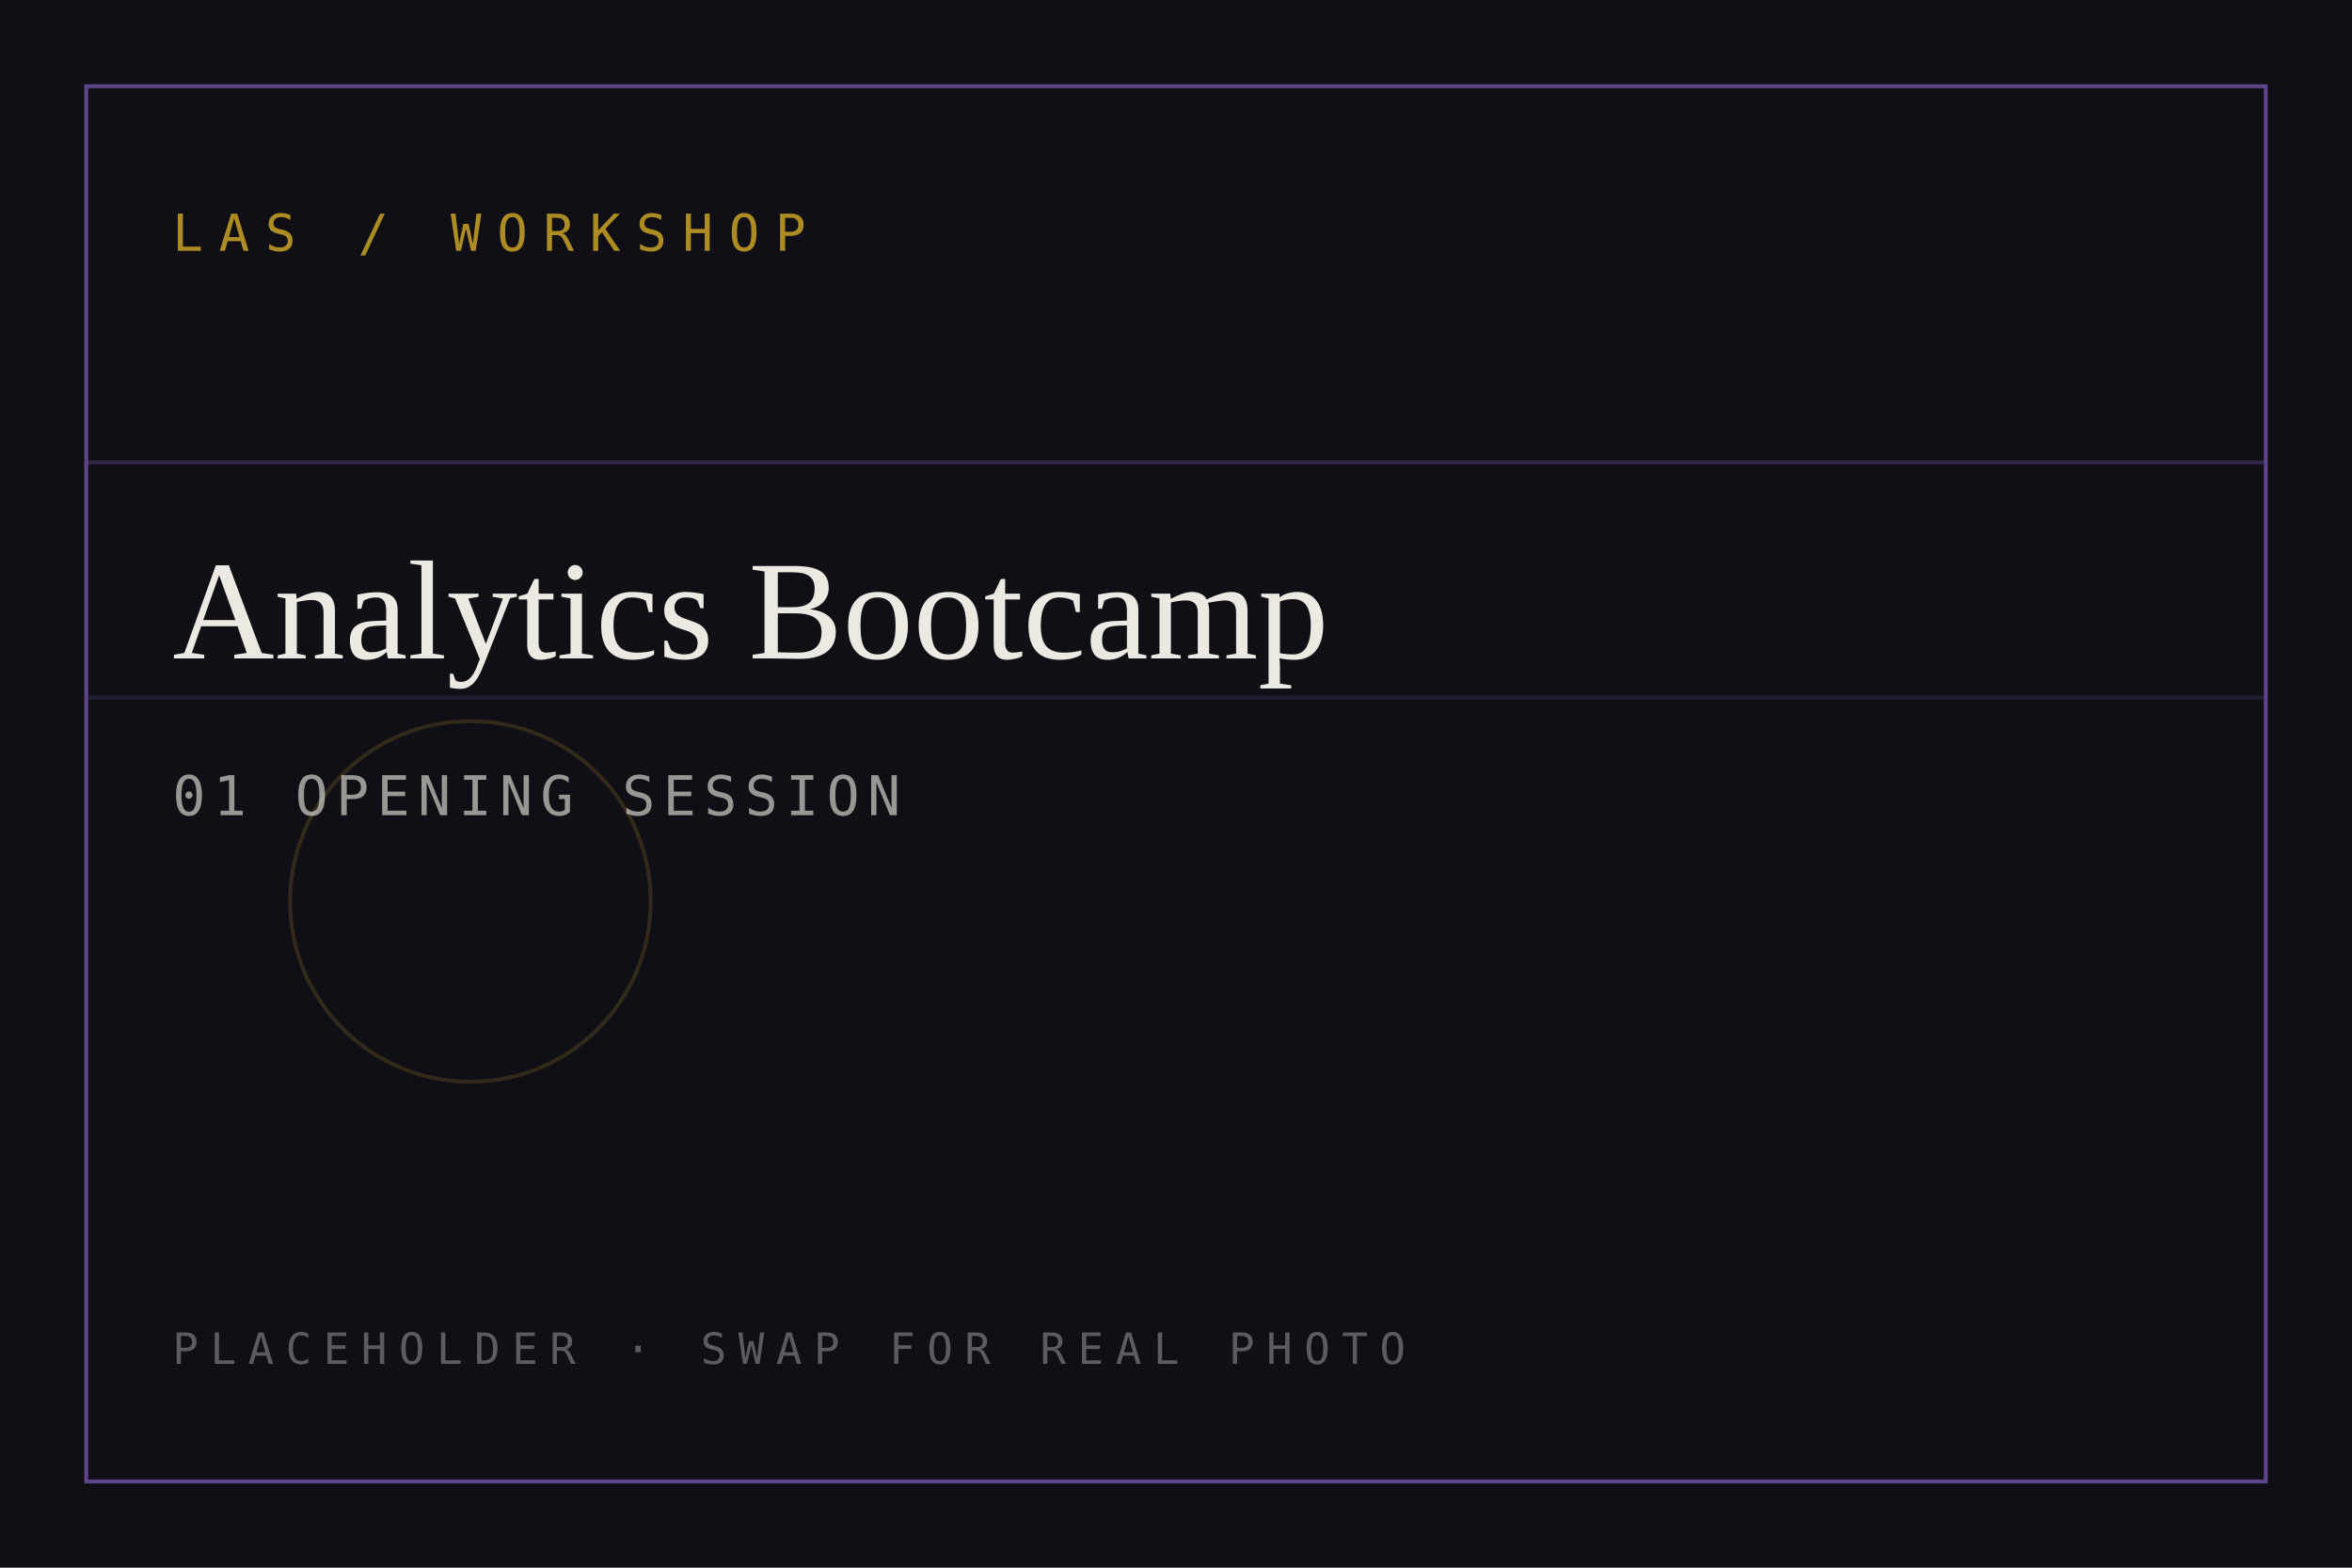
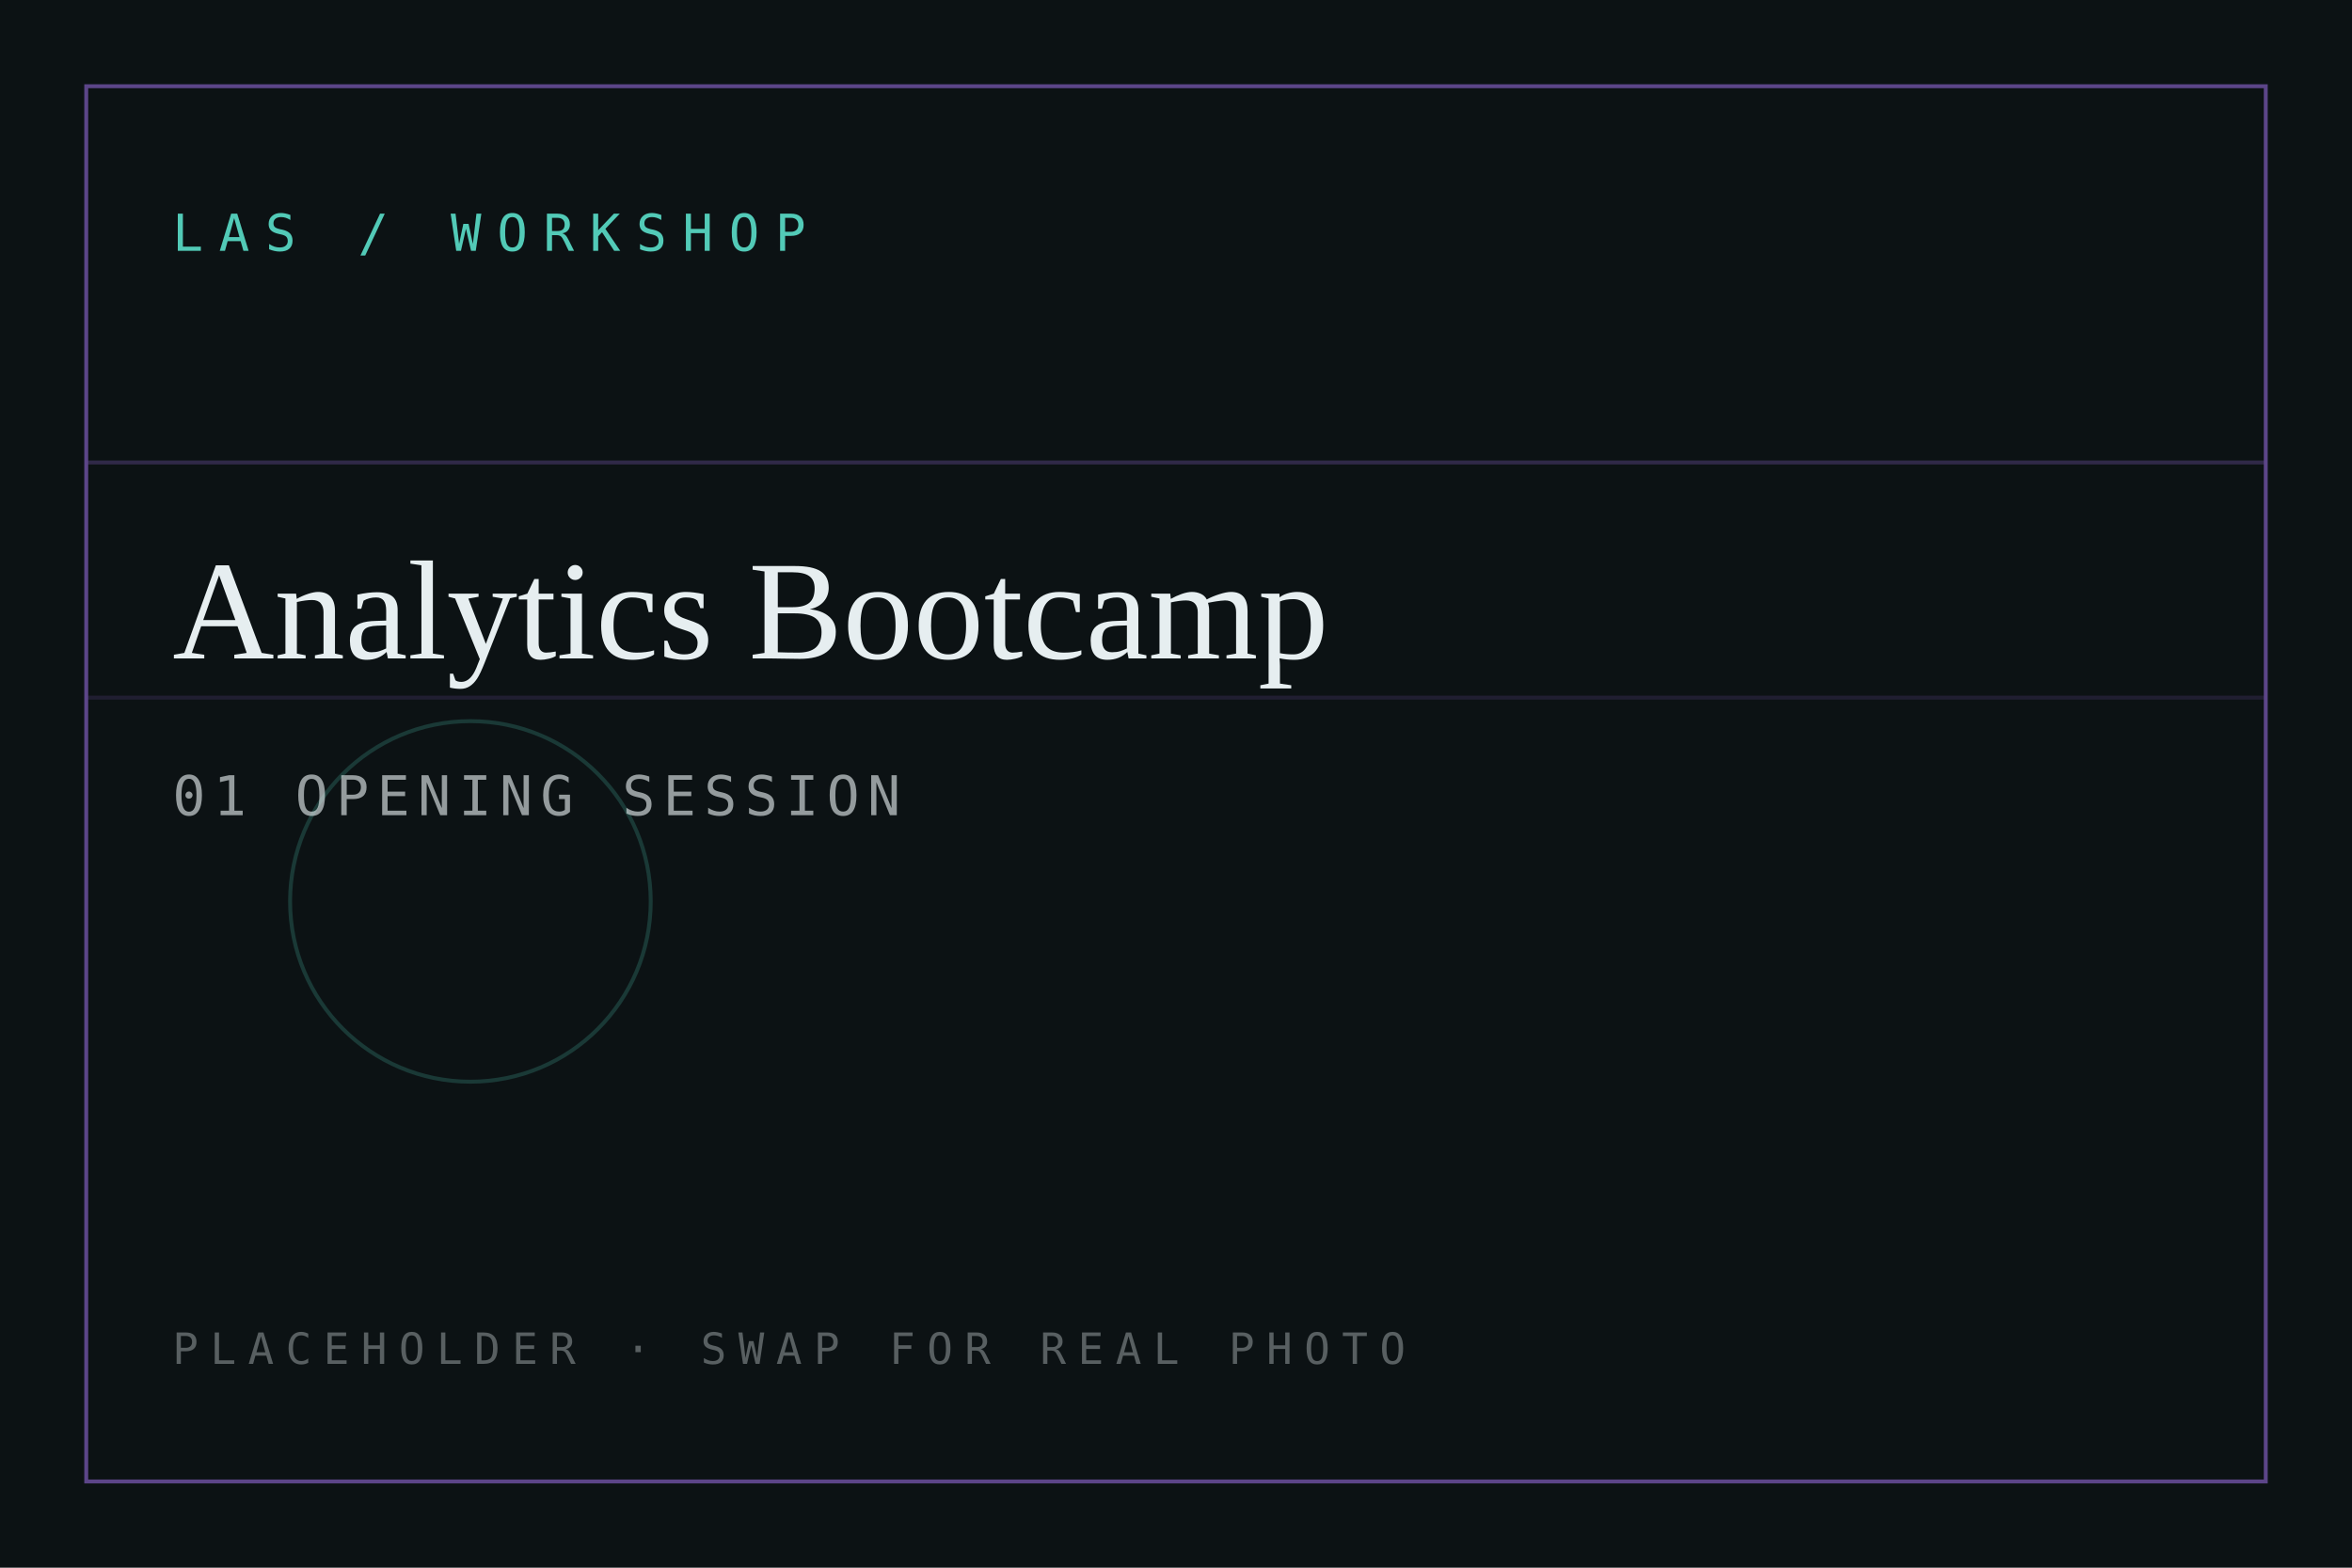
<svg xmlns="http://www.w3.org/2000/svg" width="600" height="400" viewBox="0 0 600 400" role="img" aria-label="Analytics Bootcamp Opening session">
-   <rect width="600" height="400" fill="#100f16" />
+   <rect width="600" height="400" fill="#0c1214" />
  <rect x="22" y="22" width="556" height="356" fill="none" stroke="#5c4588" stroke-width="1" />
  <path d="M22 118 H578" stroke="#5c4588" stroke-opacity="0.45" />
  <path d="M22 178 H578" stroke="#5c4588" stroke-opacity="0.25" />
-   <circle cx="120" cy="230" r="46" fill="none" stroke="#c9a227" stroke-opacity="0.18" />
-   <text x="44" y="64" fill="#c9a227" fill-opacity="0.85" font-family="ui-monospace, SFMono-Regular, Menlo, monospace" font-size="13" letter-spacing="4">LAS / WORKSHOP</text>
-   <text x="44" y="168" fill="#ece9e2" font-family="Georgia, 'Times New Roman', serif" font-size="36">Analytics Bootcamp</text>
-   <text x="44" y="208" fill="#ece9e2" fill-opacity="0.62" font-family="ui-monospace, SFMono-Regular, Menlo, monospace" font-size="14" letter-spacing="2">01  OPENING SESSION</text>
-   <text x="44" y="348" fill="#ece9e2" fill-opacity="0.35" font-family="ui-monospace, SFMono-Regular, Menlo, monospace" font-size="11" letter-spacing="3">PLACEHOLDER  ·  SWAP FOR REAL PHOTO</text>
+   <circle cx="120" cy="230" r="46" fill="none" stroke="#5EEAD4" stroke-opacity="0.18" />
+   <text x="44" y="64" fill="#5EEAD4" fill-opacity="0.85" font-family="ui-monospace, SFMono-Regular, Menlo, monospace" font-size="13" letter-spacing="4">LAS / WORKSHOP</text>
+   <text x="44" y="168" fill="#e6eef0" font-family="Georgia, 'Times New Roman', serif" font-size="36">Analytics Bootcamp</text>
+   <text x="44" y="208" fill="#e6eef0" fill-opacity="0.62" font-family="ui-monospace, SFMono-Regular, Menlo, monospace" font-size="14" letter-spacing="2">01  OPENING SESSION</text>
+   <text x="44" y="348" fill="#e6eef0" fill-opacity="0.35" font-family="ui-monospace, SFMono-Regular, Menlo, monospace" font-size="11" letter-spacing="3">PLACEHOLDER  ·  SWAP FOR REAL PHOTO</text>
</svg>
